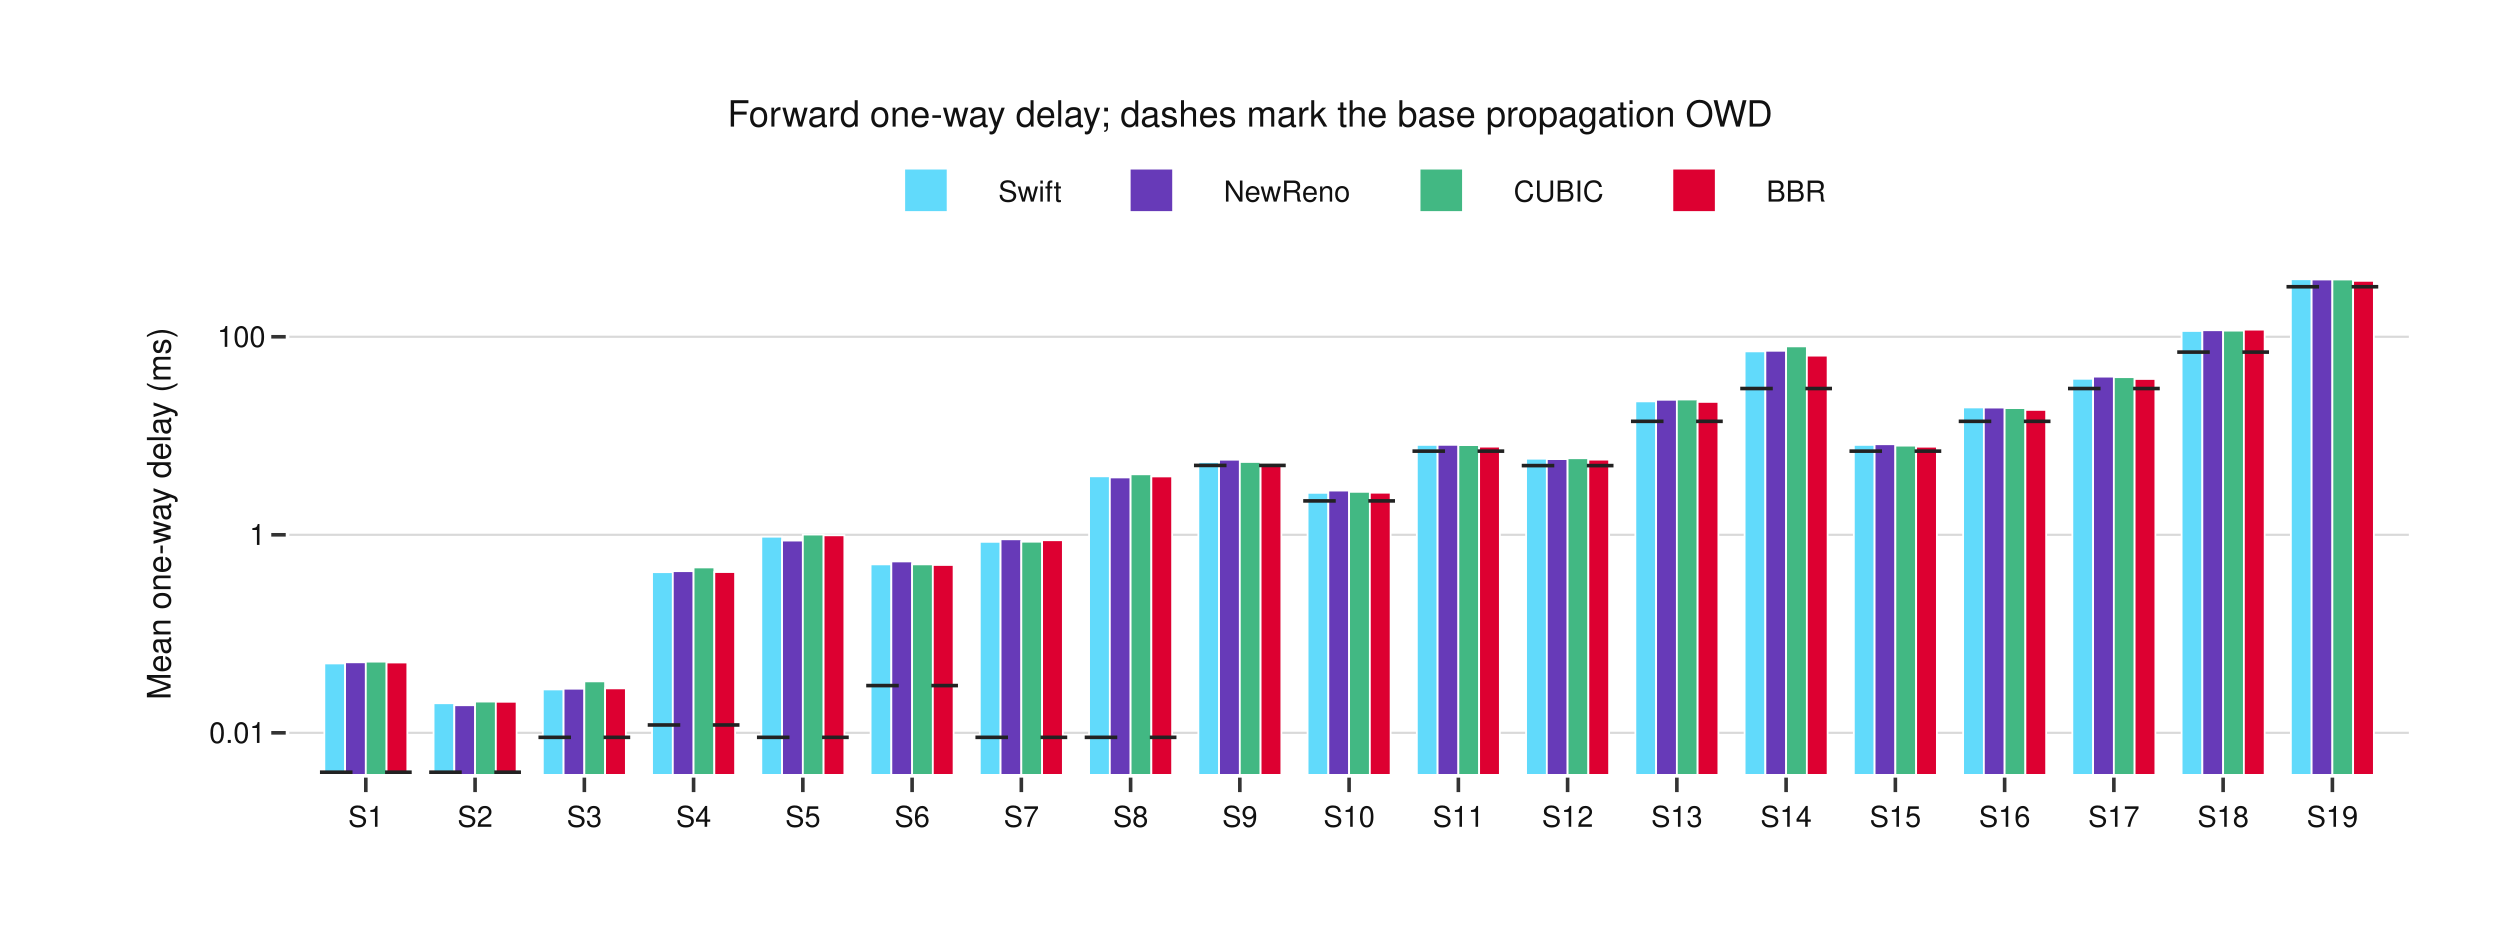
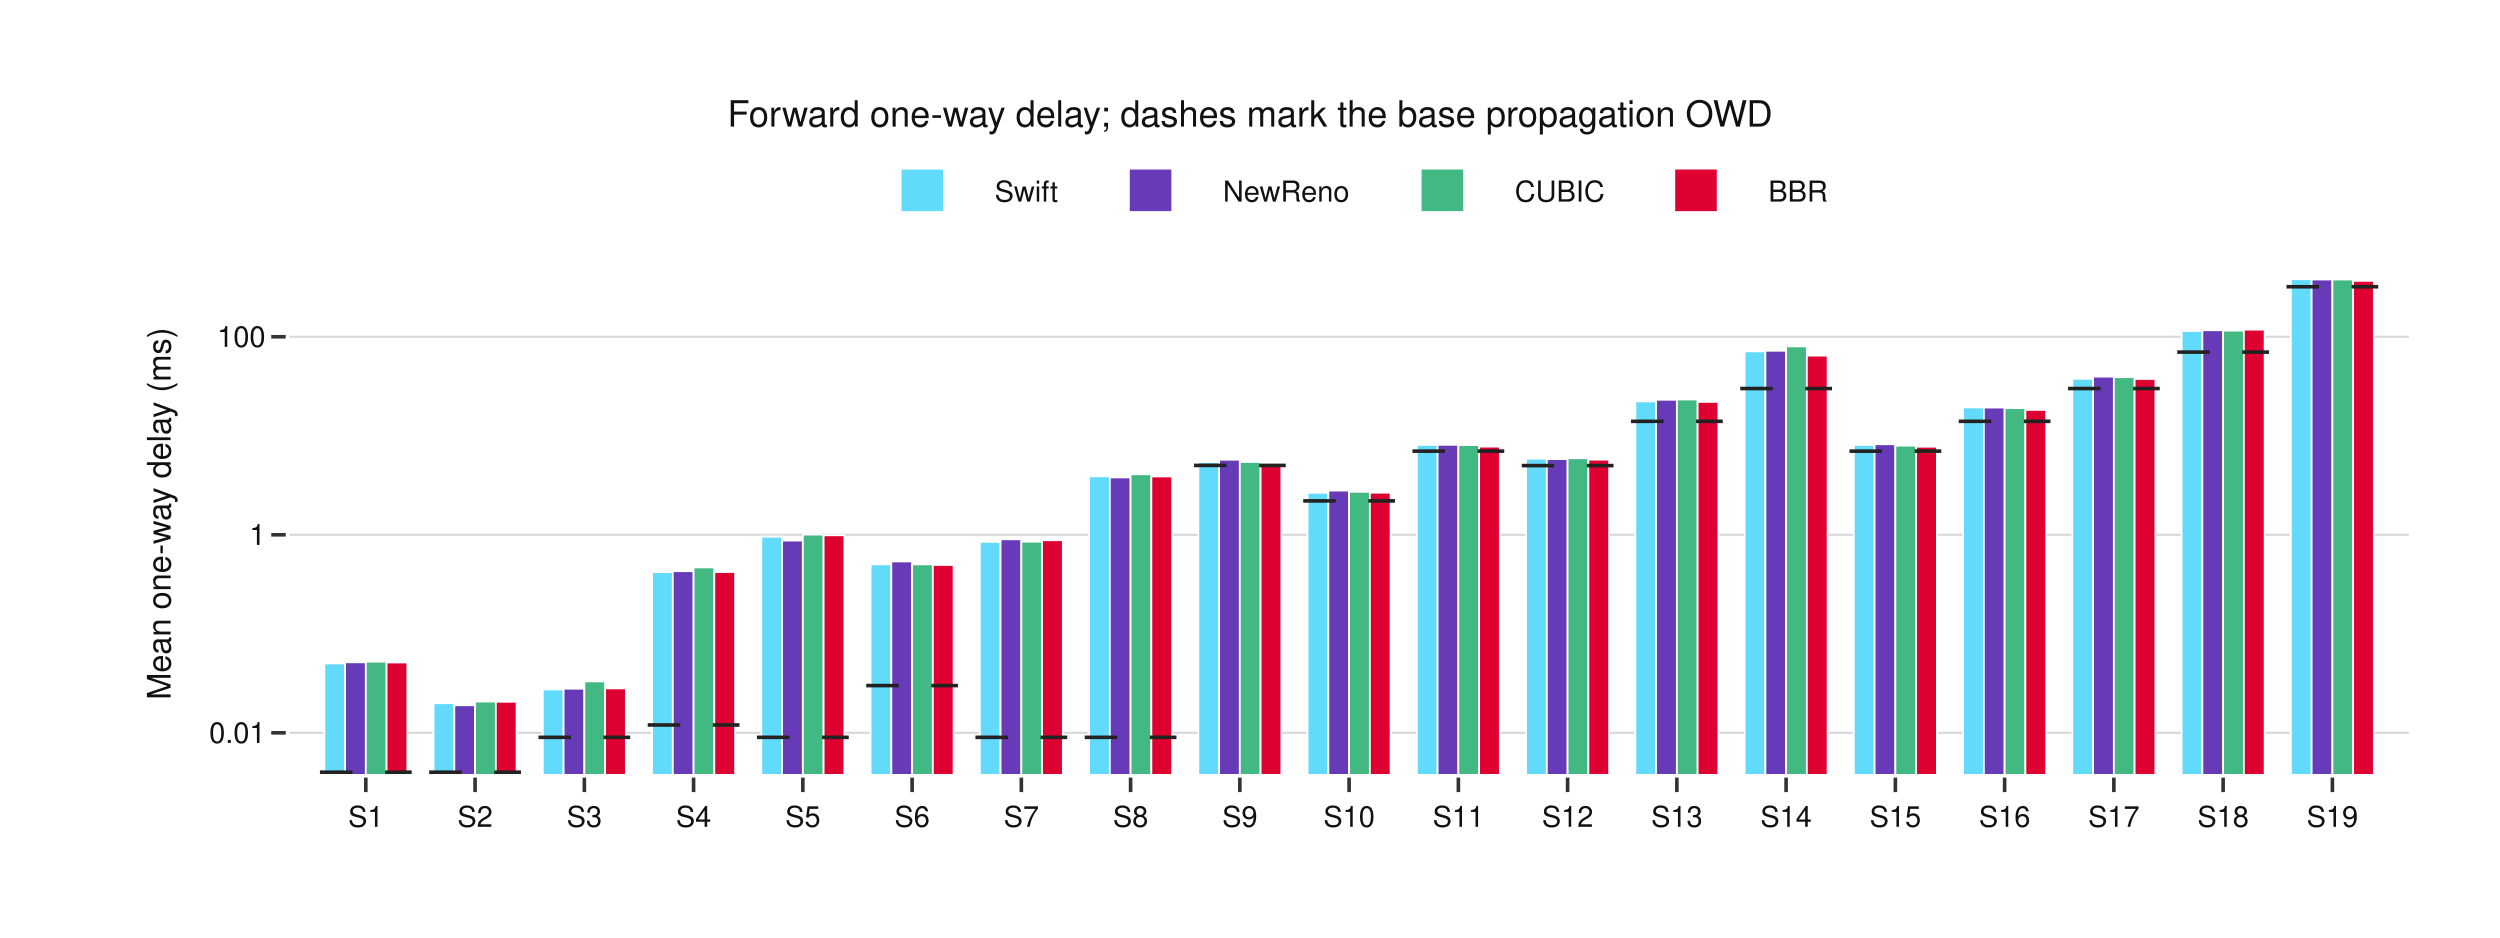
<svg xmlns="http://www.w3.org/2000/svg" class="main-svg" width="691.2pt" height="259.2pt" style="" viewBox="0 0 691.2 259.2">
  <rect x="0" y="0" width="691.2" height="259.2" style="fill: rgb(255, 255, 255); fill-opacity: 1;" />
-   <defs id="defs-c4c893">
+   <defs id="defs-f59a0c">
    <g class="clips">
-       <clipPath id="clipc4c893xyplot" class="plotclip">
+       <clipPath id="clipf59a0cxyplot" class="plotclip">
        <rect width="586" height="144" />
      </clipPath>
-       <clipPath class="axesclip" id="clipc4c893x">
+       <clipPath class="axesclip" id="clipf59a0cx">
        <rect x="80" y="0" width="586" height="259.2" />
      </clipPath>
-       <clipPath class="axesclip" id="clipc4c893y">
+       <clipPath class="axesclip" id="clipf59a0cy">
        <rect x="0" y="70" width="691.2" height="144" />
      </clipPath>
-       <clipPath class="axesclip" id="clipc4c893xy">
+       <clipPath class="axesclip" id="clipf59a0cxy">
        <rect x="80" y="70" width="586" height="144" />
      </clipPath>
    </g>
    <g class="gradients" />
    <g class="patterns" />
  </defs>
  <g class="bglayer" />
  <g class="layer-below">
    <g class="imagelayer" />
    <g class="shapelayer" />
  </g>
  <g class="cartesianlayer">
    <g class="subplot xy">
      <g class="layer-subplot">
        <g class="shapelayer" />
        <g class="imagelayer" />
      </g>
      <g class="minor-gridlayer">
        <g class="x" />
        <g class="y" />
      </g>
      <g class="gridlayer">
        <g class="x" />
        <g class="y">
          <path class="ygrid crisp" transform="translate(0,202.61)" d="M80,0h586" style="stroke: rgb(217, 217, 217); stroke-opacity: 1; stroke-width: 0.6px;" />
          <path class="ygrid crisp" transform="translate(0,147.86)" d="M80,0h586" style="stroke: rgb(217, 217, 217); stroke-opacity: 1; stroke-width: 0.6px;" />
          <path class="ygrid crisp" transform="translate(0,93.11)" d="M80,0h586" style="stroke: rgb(217, 217, 217); stroke-opacity: 1; stroke-width: 0.6px;" />
        </g>
      </g>
      <g class="zerolinelayer" />
      <g class="layer-between">
        <g class="shapelayer" />
        <g class="imagelayer" />
      </g>
      <path class="xlines-below" />
      <path class="ylines-below" />
      <g class="overlines-below" />
      <g class="xaxislayer-below" />
      <g class="yaxislayer-below" />
      <g class="overaxes-below" />
      <g class="overplot">
-         <g class="xy" transform="translate(80,70)" clip-path="url(#clipc4c893xyplot)">
+         <g class="xy" transform="translate(80,70)" clip-path="url(#clipf59a0cxyplot)">
          <g class="barlayer mlayer">
            <g class="trace bars" style="opacity: 1;">
              <g class="points">
                <g class="point">
                  <path d="M9.67,1512V113.43H15.41V1512Z" style="vector-effect: none; opacity: 1; stroke-width: 0.5px; fill: rgb(97, 218, 251); fill-opacity: 1; stroke: rgb(255, 255, 255); stroke-opacity: 1;" />
                </g>
                <g class="point">
                  <path d="M39.87,1512V124.43H45.61V1512Z" style="vector-effect: none; opacity: 1; stroke-width: 0.5px; fill: rgb(97, 218, 251); fill-opacity: 1; stroke: rgb(255, 255, 255); stroke-opacity: 1;" />
                </g>
                <g class="point">
                  <path d="M70.08,1512V120.62H75.82V1512Z" style="vector-effect: none; opacity: 1; stroke-width: 0.5px; fill: rgb(97, 218, 251); fill-opacity: 1; stroke: rgb(255, 255, 255); stroke-opacity: 1;" />
                </g>
                <g class="point">
                  <path d="M100.28,1512V88.19H106.02V1512Z" style="vector-effect: none; opacity: 1; stroke-width: 0.5px; fill: rgb(97, 218, 251); fill-opacity: 1; stroke: rgb(255, 255, 255); stroke-opacity: 1;" />
                </g>
                <g class="point">
                  <path d="M130.49,1512V78.39H136.23V1512Z" style="vector-effect: none; opacity: 1; stroke-width: 0.5px; fill: rgb(97, 218, 251); fill-opacity: 1; stroke: rgb(255, 255, 255); stroke-opacity: 1;" />
                </g>
                <g class="point">
                  <path d="M160.7,1512V86.03H166.44V1512Z" style="vector-effect: none; opacity: 1; stroke-width: 0.5px; fill: rgb(97, 218, 251); fill-opacity: 1; stroke: rgb(255, 255, 255); stroke-opacity: 1;" />
                </g>
                <g class="point">
                  <path d="M190.9,1512V79.81H196.64V1512Z" style="vector-effect: none; opacity: 1; stroke-width: 0.5px; fill: rgb(97, 218, 251); fill-opacity: 1; stroke: rgb(255, 255, 255); stroke-opacity: 1;" />
                </g>
                <g class="point">
                  <path d="M221.11,1512V61.68H226.85V1512Z" style="vector-effect: none; opacity: 1; stroke-width: 0.5px; fill: rgb(97, 218, 251); fill-opacity: 1; stroke: rgb(255, 255, 255); stroke-opacity: 1;" />
                </g>
                <g class="point">
                  <path d="M251.32,1512V57.74H257.05V1512Z" style="vector-effect: none; opacity: 1; stroke-width: 0.5px; fill: rgb(97, 218, 251); fill-opacity: 1; stroke: rgb(255, 255, 255); stroke-opacity: 1;" />
                </g>
                <g class="point">
                  <path d="M281.52,1512V66.25H287.26V1512Z" style="vector-effect: none; opacity: 1; stroke-width: 0.5px; fill: rgb(97, 218, 251); fill-opacity: 1; stroke: rgb(255, 255, 255); stroke-opacity: 1;" />
                </g>
                <g class="point">
                  <path d="M311.73,1512V53H317.47V1512Z" style="vector-effect: none; opacity: 1; stroke-width: 0.5px; fill: rgb(97, 218, 251); fill-opacity: 1; stroke: rgb(255, 255, 255); stroke-opacity: 1;" />
                </g>
                <g class="point">
                  <path d="M341.93,1512V56.82H347.67V1512Z" style="vector-effect: none; opacity: 1; stroke-width: 0.5px; fill: rgb(97, 218, 251); fill-opacity: 1; stroke: rgb(255, 255, 255); stroke-opacity: 1;" />
                </g>
                <g class="point">
                  <path d="M372.14,1512V40.97H377.88V1512Z" style="vector-effect: none; opacity: 1; stroke-width: 0.5px; fill: rgb(97, 218, 251); fill-opacity: 1; stroke: rgb(255, 255, 255); stroke-opacity: 1;" />
                </g>
                <g class="point">
                  <path d="M402.35,1512V27.15H408.09V1512Z" style="vector-effect: none; opacity: 1; stroke-width: 0.5px; fill: rgb(97, 218, 251); fill-opacity: 1; stroke: rgb(255, 255, 255); stroke-opacity: 1;" />
                </g>
                <g class="point">
                  <path d="M432.55,1512V53H438.29V1512Z" style="vector-effect: none; opacity: 1; stroke-width: 0.5px; fill: rgb(97, 218, 251); fill-opacity: 1; stroke: rgb(255, 255, 255); stroke-opacity: 1;" />
                </g>
                <g class="point">
                  <path d="M462.76,1512V42.64H468.5V1512Z" style="vector-effect: none; opacity: 1; stroke-width: 0.5px; fill: rgb(97, 218, 251); fill-opacity: 1; stroke: rgb(255, 255, 255); stroke-opacity: 1;" />
                </g>
                <g class="point">
                  <path d="M492.96,1512V34.73H498.7V1512Z" style="vector-effect: none; opacity: 1; stroke-width: 0.5px; fill: rgb(97, 218, 251); fill-opacity: 1; stroke: rgb(255, 255, 255); stroke-opacity: 1;" />
                </g>
                <g class="point">
                  <path d="M523.17,1512V21.5H528.91V1512Z" style="vector-effect: none; opacity: 1; stroke-width: 0.5px; fill: rgb(97, 218, 251); fill-opacity: 1; stroke: rgb(255, 255, 255); stroke-opacity: 1;" />
                </g>
                <g class="point">
                  <path d="M553.38,1512V7.2H559.12V1512Z" style="vector-effect: none; opacity: 1; stroke-width: 0.5px; fill: rgb(97, 218, 251); fill-opacity: 1; stroke: rgb(255, 255, 255); stroke-opacity: 1;" />
                </g>
              </g>
            </g>
            <g class="trace bars" style="opacity: 1;">
              <g class="points">
                <g class="point">
                  <path d="M15.41,1512V113.12H21.14V1512Z" style="vector-effect: none; opacity: 1; stroke-width: 0.5px; fill: rgb(103, 58, 184); fill-opacity: 1; stroke: rgb(255, 255, 255); stroke-opacity: 1;" />
                </g>
                <g class="point">
                  <path d="M45.61,1512V124.98H51.35V1512Z" style="vector-effect: none; opacity: 1; stroke-width: 0.5px; fill: rgb(103, 58, 184); fill-opacity: 1; stroke: rgb(255, 255, 255); stroke-opacity: 1;" />
                </g>
                <g class="point">
                  <path d="M75.82,1512V120.41H81.56V1512Z" style="vector-effect: none; opacity: 1; stroke-width: 0.5px; fill: rgb(103, 58, 184); fill-opacity: 1; stroke: rgb(255, 255, 255); stroke-opacity: 1;" />
                </g>
                <g class="point">
                  <path d="M106.02,1512V87.91H111.76V1512Z" style="vector-effect: none; opacity: 1; stroke-width: 0.5px; fill: rgb(103, 58, 184); fill-opacity: 1; stroke: rgb(255, 255, 255); stroke-opacity: 1;" />
                </g>
                <g class="point">
                  <path d="M136.23,1512V79.46H141.97V1512Z" style="vector-effect: none; opacity: 1; stroke-width: 0.5px; fill: rgb(103, 58, 184); fill-opacity: 1; stroke: rgb(255, 255, 255); stroke-opacity: 1;" />
                </g>
                <g class="point">
                  <path d="M166.44,1512V85.22H172.18V1512Z" style="vector-effect: none; opacity: 1; stroke-width: 0.5px; fill: rgb(103, 58, 184); fill-opacity: 1; stroke: rgb(255, 255, 255); stroke-opacity: 1;" />
                </g>
                <g class="point">
                  <path d="M196.64,1512V79.11H202.38V1512Z" style="vector-effect: none; opacity: 1; stroke-width: 0.5px; fill: rgb(103, 58, 184); fill-opacity: 1; stroke: rgb(255, 255, 255); stroke-opacity: 1;" />
                </g>
                <g class="point">
                  <path d="M226.85,1512V62H232.59V1512Z" style="vector-effect: none; opacity: 1; stroke-width: 0.5px; fill: rgb(103, 58, 184); fill-opacity: 1; stroke: rgb(255, 255, 255); stroke-opacity: 1;" />
                </g>
                <g class="point">
                  <path d="M257.05,1512V57.09H262.79V1512Z" style="vector-effect: none; opacity: 1; stroke-width: 0.5px; fill: rgb(103, 58, 184); fill-opacity: 1; stroke: rgb(255, 255, 255); stroke-opacity: 1;" />
                </g>
                <g class="point">
                  <path d="M287.26,1512V65.63H293V1512Z" style="vector-effect: none; opacity: 1; stroke-width: 0.5px; fill: rgb(103, 58, 184); fill-opacity: 1; stroke: rgb(255, 255, 255); stroke-opacity: 1;" />
                </g>
                <g class="point">
                  <path d="M317.47,1512V52.98H323.21V1512Z" style="vector-effect: none; opacity: 1; stroke-width: 0.5px; fill: rgb(103, 58, 184); fill-opacity: 1; stroke: rgb(255, 255, 255); stroke-opacity: 1;" />
                </g>
                <g class="point">
                  <path d="M347.67,1512V56.94H353.41V1512Z" style="vector-effect: none; opacity: 1; stroke-width: 0.5px; fill: rgb(103, 58, 184); fill-opacity: 1; stroke: rgb(255, 255, 255); stroke-opacity: 1;" />
                </g>
                <g class="point">
                  <path d="M377.88,1512V40.53H383.62V1512Z" style="vector-effect: none; opacity: 1; stroke-width: 0.5px; fill: rgb(103, 58, 184); fill-opacity: 1; stroke: rgb(255, 255, 255); stroke-opacity: 1;" />
                </g>
                <g class="point">
                  <path d="M408.09,1512V26.98H413.82V1512Z" style="vector-effect: none; opacity: 1; stroke-width: 0.5px; fill: rgb(103, 58, 184); fill-opacity: 1; stroke: rgb(255, 255, 255); stroke-opacity: 1;" />
                </g>
                <g class="point">
                  <path d="M438.29,1512V52.83H444.03V1512Z" style="vector-effect: none; opacity: 1; stroke-width: 0.5px; fill: rgb(103, 58, 184); fill-opacity: 1; stroke: rgb(255, 255, 255); stroke-opacity: 1;" />
                </g>
                <g class="point">
                  <path d="M468.5,1512V42.68H474.24V1512Z" style="vector-effect: none; opacity: 1; stroke-width: 0.5px; fill: rgb(103, 58, 184); fill-opacity: 1; stroke: rgb(255, 255, 255); stroke-opacity: 1;" />
                </g>
                <g class="point">
                  <path d="M498.7,1512V34.14H504.44V1512Z" style="vector-effect: none; opacity: 1; stroke-width: 0.5px; fill: rgb(103, 58, 184); fill-opacity: 1; stroke: rgb(255, 255, 255); stroke-opacity: 1;" />
                </g>
                <g class="point">
                  <path d="M528.91,1512V21.3H534.65V1512Z" style="vector-effect: none; opacity: 1; stroke-width: 0.5px; fill: rgb(103, 58, 184); fill-opacity: 1; stroke: rgb(255, 255, 255); stroke-opacity: 1;" />
                </g>
                <g class="point">
                  <path d="M559.12,1512V7.28H564.86V1512Z" style="vector-effect: none; opacity: 1; stroke-width: 0.5px; fill: rgb(103, 58, 184); fill-opacity: 1; stroke: rgb(255, 255, 255); stroke-opacity: 1;" />
                </g>
              </g>
            </g>
            <g class="trace bars" style="opacity: 1;">
              <g class="points">
                <g class="point">
                  <path d="M21.14,1512V112.92H26.88V1512Z" style="vector-effect: none; opacity: 1; stroke-width: 0.5px; fill: rgb(66, 184, 131); fill-opacity: 1; stroke: rgb(255, 255, 255); stroke-opacity: 1;" />
                </g>
                <g class="point">
                  <path d="M51.35,1512V123.96H57.09V1512Z" style="vector-effect: none; opacity: 1; stroke-width: 0.5px; fill: rgb(66, 184, 131); fill-opacity: 1; stroke: rgb(255, 255, 255); stroke-opacity: 1;" />
                </g>
                <g class="point">
                  <path d="M81.56,1512V118.38H87.3V1512Z" style="vector-effect: none; opacity: 1; stroke-width: 0.5px; fill: rgb(66, 184, 131); fill-opacity: 1; stroke: rgb(255, 255, 255); stroke-opacity: 1;" />
                </g>
                <g class="point">
                  <path d="M111.76,1512V86.88H117.5V1512Z" style="vector-effect: none; opacity: 1; stroke-width: 0.5px; fill: rgb(66, 184, 131); fill-opacity: 1; stroke: rgb(255, 255, 255); stroke-opacity: 1;" />
                </g>
                <g class="point">
                  <path d="M141.97,1512V77.79H147.71V1512Z" style="vector-effect: none; opacity: 1; stroke-width: 0.5px; fill: rgb(66, 184, 131); fill-opacity: 1; stroke: rgb(255, 255, 255); stroke-opacity: 1;" />
                </g>
                <g class="point">
                  <path d="M172.18,1512V86.03H177.91V1512Z" style="vector-effect: none; opacity: 1; stroke-width: 0.5px; fill: rgb(66, 184, 131); fill-opacity: 1; stroke: rgb(255, 255, 255); stroke-opacity: 1;" />
                </g>
                <g class="point">
                  <path d="M202.38,1512V79.77H208.12V1512Z" style="vector-effect: none; opacity: 1; stroke-width: 0.5px; fill: rgb(66, 184, 131); fill-opacity: 1; stroke: rgb(255, 255, 255); stroke-opacity: 1;" />
                </g>
                <g class="point">
                  <path d="M232.59,1512V61.13H238.33V1512Z" style="vector-effect: none; opacity: 1; stroke-width: 0.5px; fill: rgb(66, 184, 131); fill-opacity: 1; stroke: rgb(255, 255, 255); stroke-opacity: 1;" />
                </g>
                <g class="point">
                  <path d="M262.79,1512V57.73H268.53V1512Z" style="vector-effect: none; opacity: 1; stroke-width: 0.5px; fill: rgb(66, 184, 131); fill-opacity: 1; stroke: rgb(255, 255, 255); stroke-opacity: 1;" />
                </g>
                <g class="point">
                  <path d="M293,1512V65.98H298.74V1512Z" style="vector-effect: none; opacity: 1; stroke-width: 0.5px; fill: rgb(66, 184, 131); fill-opacity: 1; stroke: rgb(255, 255, 255); stroke-opacity: 1;" />
                </g>
                <g class="point">
                  <path d="M323.21,1512V53.06H328.95V1512Z" style="vector-effect: none; opacity: 1; stroke-width: 0.5px; fill: rgb(66, 184, 131); fill-opacity: 1; stroke: rgb(255, 255, 255); stroke-opacity: 1;" />
                </g>
                <g class="point">
                  <path d="M353.41,1512V56.69H359.15V1512Z" style="vector-effect: none; opacity: 1; stroke-width: 0.5px; fill: rgb(66, 184, 131); fill-opacity: 1; stroke: rgb(255, 255, 255); stroke-opacity: 1;" />
                </g>
                <g class="point">
                  <path d="M383.62,1512V40.45H389.36V1512Z" style="vector-effect: none; opacity: 1; stroke-width: 0.5px; fill: rgb(66, 184, 131); fill-opacity: 1; stroke: rgb(255, 255, 255); stroke-opacity: 1;" />
                </g>
                <g class="point">
                  <path d="M413.82,1512V25.77H419.56V1512Z" style="vector-effect: none; opacity: 1; stroke-width: 0.5px; fill: rgb(66, 184, 131); fill-opacity: 1; stroke: rgb(255, 255, 255); stroke-opacity: 1;" />
                </g>
                <g class="point">
                  <path d="M444.03,1512V53.21H449.77V1512Z" style="vector-effect: none; opacity: 1; stroke-width: 0.5px; fill: rgb(66, 184, 131); fill-opacity: 1; stroke: rgb(255, 255, 255); stroke-opacity: 1;" />
                </g>
                <g class="point">
                  <path d="M474.24,1512V42.84H479.98V1512Z" style="vector-effect: none; opacity: 1; stroke-width: 0.5px; fill: rgb(66, 184, 131); fill-opacity: 1; stroke: rgb(255, 255, 255); stroke-opacity: 1;" />
                </g>
                <g class="point">
                  <path d="M504.44,1512V34.27H510.18V1512Z" style="vector-effect: none; opacity: 1; stroke-width: 0.5px; fill: rgb(66, 184, 131); fill-opacity: 1; stroke: rgb(255, 255, 255); stroke-opacity: 1;" />
                </g>
                <g class="point">
                  <path d="M534.65,1512V21.41H540.39V1512Z" style="vector-effect: none; opacity: 1; stroke-width: 0.5px; fill: rgb(66, 184, 131); fill-opacity: 1; stroke: rgb(255, 255, 255); stroke-opacity: 1;" />
                </g>
                <g class="point">
                  <path d="M564.86,1512V7.27H570.59V1512Z" style="vector-effect: none; opacity: 1; stroke-width: 0.5px; fill: rgb(66, 184, 131); fill-opacity: 1; stroke: rgb(255, 255, 255); stroke-opacity: 1;" />
                </g>
              </g>
            </g>
            <g class="trace bars" style="opacity: 1;">
              <g class="points">
                <g class="point">
                  <path d="M26.88,1512V113.17H32.62V1512Z" style="vector-effect: none; opacity: 1; stroke-width: 0.5px; fill: rgb(221, 0, 49); fill-opacity: 1; stroke: rgb(255, 255, 255); stroke-opacity: 1;" />
                </g>
                <g class="point">
                  <path d="M57.09,1512V124.02H62.83V1512Z" style="vector-effect: none; opacity: 1; stroke-width: 0.5px; fill: rgb(221, 0, 49); fill-opacity: 1; stroke: rgb(255, 255, 255); stroke-opacity: 1;" />
                </g>
                <g class="point">
                  <path d="M87.3,1512V120.32H93.04V1512Z" style="vector-effect: none; opacity: 1; stroke-width: 0.5px; fill: rgb(221, 0, 49); fill-opacity: 1; stroke: rgb(255, 255, 255); stroke-opacity: 1;" />
                </g>
                <g class="point">
                  <path d="M117.5,1512V88.16H123.24V1512Z" style="vector-effect: none; opacity: 1; stroke-width: 0.5px; fill: rgb(221, 0, 49); fill-opacity: 1; stroke: rgb(255, 255, 255); stroke-opacity: 1;" />
                </g>
                <g class="point">
                  <path d="M147.71,1512V77.99H153.45V1512Z" style="vector-effect: none; opacity: 1; stroke-width: 0.5px; fill: rgb(221, 0, 49); fill-opacity: 1; stroke: rgb(255, 255, 255); stroke-opacity: 1;" />
                </g>
                <g class="point">
                  <path d="M177.91,1512V86.2H183.65V1512Z" style="vector-effect: none; opacity: 1; stroke-width: 0.5px; fill: rgb(221, 0, 49); fill-opacity: 1; stroke: rgb(255, 255, 255); stroke-opacity: 1;" />
                </g>
                <g class="point">
                  <path d="M208.12,1512V79.36H213.86V1512Z" style="vector-effect: none; opacity: 1; stroke-width: 0.5px; fill: rgb(221, 0, 49); fill-opacity: 1; stroke: rgb(255, 255, 255); stroke-opacity: 1;" />
                </g>
                <g class="point">
                  <path d="M238.33,1512V61.73H244.07V1512Z" style="vector-effect: none; opacity: 1; stroke-width: 0.5px; fill: rgb(221, 0, 49); fill-opacity: 1; stroke: rgb(255, 255, 255); stroke-opacity: 1;" />
                </g>
                <g class="point">
                  <path d="M268.53,1512V58.07H274.27V1512Z" style="vector-effect: none; opacity: 1; stroke-width: 0.5px; fill: rgb(221, 0, 49); fill-opacity: 1; stroke: rgb(255, 255, 255); stroke-opacity: 1;" />
                </g>
                <g class="point">
                  <path d="M298.74,1512V66.23H304.48V1512Z" style="vector-effect: none; opacity: 1; stroke-width: 0.5px; fill: rgb(221, 0, 49); fill-opacity: 1; stroke: rgb(255, 255, 255); stroke-opacity: 1;" />
                </g>
                <g class="point">
                  <path d="M328.95,1512V53.49H334.68V1512Z" style="vector-effect: none; opacity: 1; stroke-width: 0.5px; fill: rgb(221, 0, 49); fill-opacity: 1; stroke: rgb(255, 255, 255); stroke-opacity: 1;" />
                </g>
                <g class="point">
                  <path d="M359.15,1512V57.08H364.89V1512Z" style="vector-effect: none; opacity: 1; stroke-width: 0.5px; fill: rgb(221, 0, 49); fill-opacity: 1; stroke: rgb(255, 255, 255); stroke-opacity: 1;" />
                </g>
                <g class="point">
                  <path d="M389.36,1512V41.12H395.1V1512Z" style="vector-effect: none; opacity: 1; stroke-width: 0.5px; fill: rgb(221, 0, 49); fill-opacity: 1; stroke: rgb(255, 255, 255); stroke-opacity: 1;" />
                </g>
                <g class="point">
                  <path d="M419.56,1512V28.32H425.3V1512Z" style="vector-effect: none; opacity: 1; stroke-width: 0.5px; fill: rgb(221, 0, 49); fill-opacity: 1; stroke: rgb(255, 255, 255); stroke-opacity: 1;" />
                </g>
                <g class="point">
                  <path d="M449.77,1512V53.51H455.51V1512Z" style="vector-effect: none; opacity: 1; stroke-width: 0.5px; fill: rgb(221, 0, 49); fill-opacity: 1; stroke: rgb(255, 255, 255); stroke-opacity: 1;" />
                </g>
                <g class="point">
                  <path d="M479.98,1512V43.33H485.72V1512Z" style="vector-effect: none; opacity: 1; stroke-width: 0.5px; fill: rgb(221, 0, 49); fill-opacity: 1; stroke: rgb(255, 255, 255); stroke-opacity: 1;" />
                </g>
                <g class="point">
                  <path d="M510.18,1512V34.78H515.92V1512Z" style="vector-effect: none; opacity: 1; stroke-width: 0.5px; fill: rgb(221, 0, 49); fill-opacity: 1; stroke: rgb(255, 255, 255); stroke-opacity: 1;" />
                </g>
                <g class="point">
                  <path d="M540.39,1512V21.13H546.13V1512Z" style="vector-effect: none; opacity: 1; stroke-width: 0.5px; fill: rgb(221, 0, 49); fill-opacity: 1; stroke: rgb(255, 255, 255); stroke-opacity: 1;" />
                </g>
                <g class="point">
                  <path d="M570.59,1512V7.65H576.33V1512Z" style="vector-effect: none; opacity: 1; stroke-width: 0.5px; fill: rgb(221, 0, 49); fill-opacity: 1; stroke: rgb(255, 255, 255); stroke-opacity: 1;" />
                </g>
              </g>
            </g>
          </g>
        </g>
      </g>
      <g class="zerolinelayer-above" />
      <path class="xlines-above crisp" d="" style="fill: none; stroke-width: 1px; stroke: rgb(0, 0, 0); stroke-opacity: 0;" />
      <path class="ylines-above crisp" d="" style="fill: none; stroke-width: 1px; stroke: rgb(0, 0, 0); stroke-opacity: 0;" />
      <g class="overlines-above" />
      <g class="xaxislayer-above">
        <path class="xtick ticks crisp" d="M0,215v4" transform="translate(101.14,0)" style="stroke: rgb(51, 51, 51); stroke-opacity: 1; stroke-width: 1px;" />
        <path class="xtick ticks crisp" d="M0,215v4" transform="translate(131.35,0)" style="stroke: rgb(51, 51, 51); stroke-opacity: 1; stroke-width: 1px;" />
        <path class="xtick ticks crisp" d="M0,215v4" transform="translate(161.56,0)" style="stroke: rgb(51, 51, 51); stroke-opacity: 1; stroke-width: 1px;" />
        <path class="xtick ticks crisp" d="M0,215v4" transform="translate(191.76,0)" style="stroke: rgb(51, 51, 51); stroke-opacity: 1; stroke-width: 1px;" />
        <path class="xtick ticks crisp" d="M0,215v4" transform="translate(221.97,0)" style="stroke: rgb(51, 51, 51); stroke-opacity: 1; stroke-width: 1px;" />
        <path class="xtick ticks crisp" d="M0,215v4" transform="translate(252.18,0)" style="stroke: rgb(51, 51, 51); stroke-opacity: 1; stroke-width: 1px;" />
        <path class="xtick ticks crisp" d="M0,215v4" transform="translate(282.38,0)" style="stroke: rgb(51, 51, 51); stroke-opacity: 1; stroke-width: 1px;" />
        <path class="xtick ticks crisp" d="M0,215v4" transform="translate(312.59,0)" style="stroke: rgb(51, 51, 51); stroke-opacity: 1; stroke-width: 1px;" />
        <path class="xtick ticks crisp" d="M0,215v4" transform="translate(342.79,0)" style="stroke: rgb(51, 51, 51); stroke-opacity: 1; stroke-width: 1px;" />
        <path class="xtick ticks crisp" d="M0,215v4" transform="translate(373,0)" style="stroke: rgb(51, 51, 51); stroke-opacity: 1; stroke-width: 1px;" />
        <path class="xtick ticks crisp" d="M0,215v4" transform="translate(403.21,0)" style="stroke: rgb(51, 51, 51); stroke-opacity: 1; stroke-width: 1px;" />
        <path class="xtick ticks crisp" d="M0,215v4" transform="translate(433.41,0)" style="stroke: rgb(51, 51, 51); stroke-opacity: 1; stroke-width: 1px;" />
        <path class="xtick ticks crisp" d="M0,215v4" transform="translate(463.62,0)" style="stroke: rgb(51, 51, 51); stroke-opacity: 1; stroke-width: 1px;" />
        <path class="xtick ticks crisp" d="M0,215v4" transform="translate(493.82,0)" style="stroke: rgb(51, 51, 51); stroke-opacity: 1; stroke-width: 1px;" />
        <path class="xtick ticks crisp" d="M0,215v4" transform="translate(524.03,0)" style="stroke: rgb(51, 51, 51); stroke-opacity: 1; stroke-width: 1px;" />
        <path class="xtick ticks crisp" d="M0,215v4" transform="translate(554.24,0)" style="stroke: rgb(51, 51, 51); stroke-opacity: 1; stroke-width: 1px;" />
        <path class="xtick ticks crisp" d="M0,215v4" transform="translate(584.44,0)" style="stroke: rgb(51, 51, 51); stroke-opacity: 1; stroke-width: 1px;" />
        <path class="xtick ticks crisp" d="M0,215v4" transform="translate(614.65,0)" style="stroke: rgb(51, 51, 51); stroke-opacity: 1; stroke-width: 1px;" />
        <path class="xtick ticks crisp" d="M0,215v4" transform="translate(644.86,0)" style="stroke: rgb(51, 51, 51); stroke-opacity: 1; stroke-width: 1px;" />
        <g class="xtick">
          <text text-anchor="middle" x="0" y="228.6" transform="translate(101.14,0)" style="font-family: Helvetica, Arial, 'Helvetica Neue', 'DejaVu Sans', 'PingFang SC', 'Songti SC', 'Hiragino Sans GB', 'Microsoft YaHei', sans-serif; font-size: 8px; fill: rgb(17, 17, 17); fill-opacity: 1; white-space: pre;">S1</text>
        </g>
        <g class="xtick">
          <text text-anchor="middle" x="0" y="228.6" style="font-family: Helvetica, Arial, 'Helvetica Neue', 'DejaVu Sans', 'PingFang SC', 'Songti SC', 'Hiragino Sans GB', 'Microsoft YaHei', sans-serif; font-size: 8px; fill: rgb(17, 17, 17); fill-opacity: 1; white-space: pre;" transform="translate(131.35,0)">S2</text>
        </g>
        <g class="xtick">
          <text text-anchor="middle" x="0" y="228.6" style="font-family: Helvetica, Arial, 'Helvetica Neue', 'DejaVu Sans', 'PingFang SC', 'Songti SC', 'Hiragino Sans GB', 'Microsoft YaHei', sans-serif; font-size: 8px; fill: rgb(17, 17, 17); fill-opacity: 1; white-space: pre;" transform="translate(161.56,0)">S3</text>
        </g>
        <g class="xtick">
          <text text-anchor="middle" x="0" y="228.6" style="font-family: Helvetica, Arial, 'Helvetica Neue', 'DejaVu Sans', 'PingFang SC', 'Songti SC', 'Hiragino Sans GB', 'Microsoft YaHei', sans-serif; font-size: 8px; fill: rgb(17, 17, 17); fill-opacity: 1; white-space: pre;" transform="translate(191.76,0)">S4</text>
        </g>
        <g class="xtick">
          <text text-anchor="middle" x="0" y="228.6" style="font-family: Helvetica, Arial, 'Helvetica Neue', 'DejaVu Sans', 'PingFang SC', 'Songti SC', 'Hiragino Sans GB', 'Microsoft YaHei', sans-serif; font-size: 8px; fill: rgb(17, 17, 17); fill-opacity: 1; white-space: pre;" transform="translate(221.97,0)">S5</text>
        </g>
        <g class="xtick">
          <text text-anchor="middle" x="0" y="228.6" style="font-family: Helvetica, Arial, 'Helvetica Neue', 'DejaVu Sans', 'PingFang SC', 'Songti SC', 'Hiragino Sans GB', 'Microsoft YaHei', sans-serif; font-size: 8px; fill: rgb(17, 17, 17); fill-opacity: 1; white-space: pre;" transform="translate(252.18,0)">S6</text>
        </g>
        <g class="xtick">
          <text text-anchor="middle" x="0" y="228.6" style="font-family: Helvetica, Arial, 'Helvetica Neue', 'DejaVu Sans', 'PingFang SC', 'Songti SC', 'Hiragino Sans GB', 'Microsoft YaHei', sans-serif; font-size: 8px; fill: rgb(17, 17, 17); fill-opacity: 1; white-space: pre;" transform="translate(282.38,0)">S7</text>
        </g>
        <g class="xtick">
          <text text-anchor="middle" x="0" y="228.6" style="font-family: Helvetica, Arial, 'Helvetica Neue', 'DejaVu Sans', 'PingFang SC', 'Songti SC', 'Hiragino Sans GB', 'Microsoft YaHei', sans-serif; font-size: 8px; fill: rgb(17, 17, 17); fill-opacity: 1; white-space: pre;" transform="translate(312.59,0)">S8</text>
        </g>
        <g class="xtick">
          <text text-anchor="middle" x="0" y="228.6" style="font-family: Helvetica, Arial, 'Helvetica Neue', 'DejaVu Sans', 'PingFang SC', 'Songti SC', 'Hiragino Sans GB', 'Microsoft YaHei', sans-serif; font-size: 8px; fill: rgb(17, 17, 17); fill-opacity: 1; white-space: pre;" transform="translate(342.79,0)">S9</text>
        </g>
        <g class="xtick">
          <text text-anchor="middle" x="0" y="228.6" style="font-family: Helvetica, Arial, 'Helvetica Neue', 'DejaVu Sans', 'PingFang SC', 'Songti SC', 'Hiragino Sans GB', 'Microsoft YaHei', sans-serif; font-size: 8px; fill: rgb(17, 17, 17); fill-opacity: 1; white-space: pre;" transform="translate(373,0)">S10</text>
        </g>
        <g class="xtick">
          <text text-anchor="middle" x="0" y="228.6" style="font-family: Helvetica, Arial, 'Helvetica Neue', 'DejaVu Sans', 'PingFang SC', 'Songti SC', 'Hiragino Sans GB', 'Microsoft YaHei', sans-serif; font-size: 8px; fill: rgb(17, 17, 17); fill-opacity: 1; white-space: pre;" transform="translate(403.21,0)">S11</text>
        </g>
        <g class="xtick">
          <text text-anchor="middle" x="0" y="228.6" style="font-family: Helvetica, Arial, 'Helvetica Neue', 'DejaVu Sans', 'PingFang SC', 'Songti SC', 'Hiragino Sans GB', 'Microsoft YaHei', sans-serif; font-size: 8px; fill: rgb(17, 17, 17); fill-opacity: 1; white-space: pre;" transform="translate(433.41,0)">S12</text>
        </g>
        <g class="xtick">
          <text text-anchor="middle" x="0" y="228.6" style="font-family: Helvetica, Arial, 'Helvetica Neue', 'DejaVu Sans', 'PingFang SC', 'Songti SC', 'Hiragino Sans GB', 'Microsoft YaHei', sans-serif; font-size: 8px; fill: rgb(17, 17, 17); fill-opacity: 1; white-space: pre;" transform="translate(463.62,0)">S13</text>
        </g>
        <g class="xtick">
          <text text-anchor="middle" x="0" y="228.6" style="font-family: Helvetica, Arial, 'Helvetica Neue', 'DejaVu Sans', 'PingFang SC', 'Songti SC', 'Hiragino Sans GB', 'Microsoft YaHei', sans-serif; font-size: 8px; fill: rgb(17, 17, 17); fill-opacity: 1; white-space: pre;" transform="translate(493.82,0)">S14</text>
        </g>
        <g class="xtick">
          <text text-anchor="middle" x="0" y="228.6" style="font-family: Helvetica, Arial, 'Helvetica Neue', 'DejaVu Sans', 'PingFang SC', 'Songti SC', 'Hiragino Sans GB', 'Microsoft YaHei', sans-serif; font-size: 8px; fill: rgb(17, 17, 17); fill-opacity: 1; white-space: pre;" transform="translate(524.03,0)">S15</text>
        </g>
        <g class="xtick">
          <text text-anchor="middle" x="0" y="228.6" style="font-family: Helvetica, Arial, 'Helvetica Neue', 'DejaVu Sans', 'PingFang SC', 'Songti SC', 'Hiragino Sans GB', 'Microsoft YaHei', sans-serif; font-size: 8px; fill: rgb(17, 17, 17); fill-opacity: 1; white-space: pre;" transform="translate(554.24,0)">S16</text>
        </g>
        <g class="xtick">
          <text text-anchor="middle" x="0" y="228.6" style="font-family: Helvetica, Arial, 'Helvetica Neue', 'DejaVu Sans', 'PingFang SC', 'Songti SC', 'Hiragino Sans GB', 'Microsoft YaHei', sans-serif; font-size: 8px; fill: rgb(17, 17, 17); fill-opacity: 1; white-space: pre;" transform="translate(584.44,0)">S17</text>
        </g>
        <g class="xtick">
          <text text-anchor="middle" x="0" y="228.6" style="font-family: Helvetica, Arial, 'Helvetica Neue', 'DejaVu Sans', 'PingFang SC', 'Songti SC', 'Hiragino Sans GB', 'Microsoft YaHei', sans-serif; font-size: 8px; fill: rgb(17, 17, 17); fill-opacity: 1; white-space: pre;" transform="translate(614.65,0)">S18</text>
        </g>
        <g class="xtick">
          <text text-anchor="middle" x="0" y="228.6" style="font-family: Helvetica, Arial, 'Helvetica Neue', 'DejaVu Sans', 'PingFang SC', 'Songti SC', 'Hiragino Sans GB', 'Microsoft YaHei', sans-serif; font-size: 8px; fill: rgb(17, 17, 17); fill-opacity: 1; white-space: pre;" transform="translate(644.86,0)">S19</text>
        </g>
      </g>
      <g class="yaxislayer-above">
        <path class="ytick ticks crisp" d="M79,0h-4" transform="translate(0,202.61)" style="stroke: rgb(51, 51, 51); stroke-opacity: 1; stroke-width: 1px;" />
        <path class="ytick ticks crisp" d="M79,0h-4" transform="translate(0,147.86)" style="stroke: rgb(51, 51, 51); stroke-opacity: 1; stroke-width: 1px;" />
        <path class="ytick ticks crisp" d="M79,0h-4" transform="translate(0,93.11)" style="stroke: rgb(51, 51, 51); stroke-opacity: 1; stroke-width: 1px;" />
        <g class="ytick">
          <text text-anchor="end" x="73.4" y="2.8" transform="translate(0,202.61)" style="font-family: Helvetica, Arial, 'Helvetica Neue', 'DejaVu Sans', 'PingFang SC', 'Songti SC', 'Hiragino Sans GB', 'Microsoft YaHei', sans-serif; font-size: 8px; fill: rgb(17, 17, 17); fill-opacity: 1; white-space: pre;">0.01</text>
        </g>
        <g class="ytick">
          <text text-anchor="end" x="73.4" y="2.8" style="font-family: Helvetica, Arial, 'Helvetica Neue', 'DejaVu Sans', 'PingFang SC', 'Songti SC', 'Hiragino Sans GB', 'Microsoft YaHei', sans-serif; font-size: 8px; fill: rgb(17, 17, 17); fill-opacity: 1; white-space: pre;" transform="translate(0,147.86)">1</text>
        </g>
        <g class="ytick">
          <text text-anchor="end" x="73.4" y="2.8" style="font-family: Helvetica, Arial, 'Helvetica Neue', 'DejaVu Sans', 'PingFang SC', 'Songti SC', 'Hiragino Sans GB', 'Microsoft YaHei', sans-serif; font-size: 8px; fill: rgb(17, 17, 17); fill-opacity: 1; white-space: pre;" transform="translate(0,93.11)">100</text>
        </g>
      </g>
      <g class="overaxes-above" />
    </g>
  </g>
  <g class="polarlayer" />
  <g class="smithlayer" />
  <g class="ternarylayer" />
  <g class="geolayer" />
  <g class="funnelarealayer" />
  <g class="pielayer" />
  <g class="iciclelayer" />
  <g class="treemaplayer" />
  <g class="sunburstlayer" />
  <g class="glimages" />
-   <defs id="topdefs-c4c893">
+   <defs id="topdefs-f59a0c">
    <g class="clips" />
-     <clipPath id="legendc4c893">
-       <rect width="274" height="29" x="0" y="0" />
+     <clipPath id="legendf59a0c">
+       <rect width="276" height="29" x="0" y="0" />
    </clipPath>
  </defs>
  <g class="layer-above">
    <g class="imagelayer" />
    <g class="shapelayer">
-       <g class="shape-group" data-index="0" clip-path="url(#clipc4c893xy)">
+       <g class="shape-group" data-index="0" clip-path="url(#clipf59a0cxy)">
        <path data-index="0" fill-rule="evenodd" d="M88.46,213.5L113.83,213.5" style="opacity: 1; stroke: rgb(34, 34, 34); stroke-opacity: 1; fill: rgb(0, 0, 0); fill-opacity: 0; stroke-dasharray: 9px, 9px; stroke-width: 1px;" />
      </g>
-       <g class="shape-group" data-index="1" clip-path="url(#clipc4c893xy)">
+       <g class="shape-group" data-index="1" clip-path="url(#clipf59a0cxy)">
        <path data-index="1" fill-rule="evenodd" d="M118.66,213.5L144.04,213.5" style="opacity: 1; stroke: rgb(34, 34, 34); stroke-opacity: 1; fill: rgb(0, 0, 0); fill-opacity: 0; stroke-dasharray: 9px, 9px; stroke-width: 1px;" />
      </g>
-       <g class="shape-group" data-index="2" clip-path="url(#clipc4c893xy)">
+       <g class="shape-group" data-index="2" clip-path="url(#clipf59a0cxy)">
        <path data-index="2" fill-rule="evenodd" d="M148.87,203.86L174.24,203.86" style="opacity: 1; stroke: rgb(34, 34, 34); stroke-opacity: 1; fill: rgb(0, 0, 0); fill-opacity: 0; stroke-dasharray: 9px, 9px; stroke-width: 1px;" />
      </g>
-       <g class="shape-group" data-index="3" clip-path="url(#clipc4c893xy)">
+       <g class="shape-group" data-index="3" clip-path="url(#clipf59a0cxy)">
        <path data-index="3" fill-rule="evenodd" d="M179.08,200.44L204.45,200.44" style="opacity: 1; stroke: rgb(34, 34, 34); stroke-opacity: 1; fill: rgb(0, 0, 0); fill-opacity: 0; stroke-dasharray: 9px, 9px; stroke-width: 1px;" />
      </g>
-       <g class="shape-group" data-index="4" clip-path="url(#clipc4c893xy)">
+       <g class="shape-group" data-index="4" clip-path="url(#clipf59a0cxy)">
        <path data-index="4" fill-rule="evenodd" d="M209.28,203.86L234.66,203.86" style="opacity: 1; stroke: rgb(34, 34, 34); stroke-opacity: 1; fill: rgb(0, 0, 0); fill-opacity: 0; stroke-dasharray: 9px, 9px; stroke-width: 1px;" />
      </g>
-       <g class="shape-group" data-index="5" clip-path="url(#clipc4c893xy)">
+       <g class="shape-group" data-index="5" clip-path="url(#clipf59a0cxy)">
        <path data-index="5" fill-rule="evenodd" d="M239.49,189.55L264.86,189.55" style="opacity: 1; stroke: rgb(34, 34, 34); stroke-opacity: 1; fill: rgb(0, 0, 0); fill-opacity: 0; stroke-dasharray: 9px, 9px; stroke-width: 1px;" />
      </g>
-       <g class="shape-group" data-index="6" clip-path="url(#clipc4c893xy)">
+       <g class="shape-group" data-index="6" clip-path="url(#clipf59a0cxy)">
        <path data-index="6" fill-rule="evenodd" d="M269.69,203.86L295.07,203.86" style="opacity: 1; stroke: rgb(34, 34, 34); stroke-opacity: 1; fill: rgb(0, 0, 0); fill-opacity: 0; stroke-dasharray: 9px, 9px; stroke-width: 1px;" />
      </g>
-       <g class="shape-group" data-index="7" clip-path="url(#clipc4c893xy)">
+       <g class="shape-group" data-index="7" clip-path="url(#clipf59a0cxy)">
        <path data-index="7" fill-rule="evenodd" d="M299.9,203.86L325.27,203.86" style="opacity: 1; stroke: rgb(34, 34, 34); stroke-opacity: 1; fill: rgb(0, 0, 0); fill-opacity: 0; stroke-dasharray: 9px, 9px; stroke-width: 1px;" />
      </g>
-       <g class="shape-group" data-index="8" clip-path="url(#clipc4c893xy)">
+       <g class="shape-group" data-index="8" clip-path="url(#clipf59a0cxy)">
        <path data-index="8" fill-rule="evenodd" d="M330.11,128.68L355.48,128.68" style="opacity: 1; stroke: rgb(34, 34, 34); stroke-opacity: 1; fill: rgb(0, 0, 0); fill-opacity: 0; stroke-dasharray: 9px, 9px; stroke-width: 1px;" />
      </g>
-       <g class="shape-group" data-index="9" clip-path="url(#clipc4c893xy)">
+       <g class="shape-group" data-index="9" clip-path="url(#clipf59a0cxy)">
        <path data-index="9" fill-rule="evenodd" d="M360.31,138.49L385.69,138.49" style="opacity: 1; stroke: rgb(34, 34, 34); stroke-opacity: 1; fill: rgb(0, 0, 0); fill-opacity: 0; stroke-dasharray: 9px, 9px; stroke-width: 1px;" />
      </g>
-       <g class="shape-group" data-index="10" clip-path="url(#clipc4c893xy)">
+       <g class="shape-group" data-index="10" clip-path="url(#clipf59a0cxy)">
        <path data-index="10" fill-rule="evenodd" d="M390.52,124.73L415.89,124.73" style="opacity: 1; stroke: rgb(34, 34, 34); stroke-opacity: 1; fill: rgb(0, 0, 0); fill-opacity: 0; stroke-dasharray: 9px, 9px; stroke-width: 1px;" />
      </g>
-       <g class="shape-group" data-index="11" clip-path="url(#clipc4c893xy)">
+       <g class="shape-group" data-index="11" clip-path="url(#clipf59a0cxy)">
        <path data-index="11" fill-rule="evenodd" d="M420.73,128.73L446.1,128.73" style="opacity: 1; stroke: rgb(34, 34, 34); stroke-opacity: 1; fill: rgb(0, 0, 0); fill-opacity: 0; stroke-dasharray: 9px, 9px; stroke-width: 1px;" />
      </g>
-       <g class="shape-group" data-index="12" clip-path="url(#clipc4c893xy)">
+       <g class="shape-group" data-index="12" clip-path="url(#clipf59a0cxy)">
        <path data-index="12" fill-rule="evenodd" d="M450.93,116.49L476.31,116.49" style="opacity: 1; stroke: rgb(34, 34, 34); stroke-opacity: 1; fill: rgb(0, 0, 0); fill-opacity: 0; stroke-dasharray: 9px, 9px; stroke-width: 1px;" />
      </g>
-       <g class="shape-group" data-index="13" clip-path="url(#clipc4c893xy)">
+       <g class="shape-group" data-index="13" clip-path="url(#clipf59a0cxy)">
        <path data-index="13" fill-rule="evenodd" d="M481.14,107.42L506.51,107.42" style="opacity: 1; stroke: rgb(34, 34, 34); stroke-opacity: 1; fill: rgb(0, 0, 0); fill-opacity: 0; stroke-dasharray: 9px, 9px; stroke-width: 1px;" />
      </g>
-       <g class="shape-group" data-index="14" clip-path="url(#clipc4c893xy)">
+       <g class="shape-group" data-index="14" clip-path="url(#clipf59a0cxy)">
        <path data-index="14" fill-rule="evenodd" d="M511.34,124.73L536.72,124.73" style="opacity: 1; stroke: rgb(34, 34, 34); stroke-opacity: 1; fill: rgb(0, 0, 0); fill-opacity: 0; stroke-dasharray: 9px, 9px; stroke-width: 1px;" />
      </g>
-       <g class="shape-group" data-index="15" clip-path="url(#clipc4c893xy)">
+       <g class="shape-group" data-index="15" clip-path="url(#clipf59a0cxy)">
        <path data-index="15" fill-rule="evenodd" d="M541.55,116.49L566.92,116.49" style="opacity: 1; stroke: rgb(34, 34, 34); stroke-opacity: 1; fill: rgb(0, 0, 0); fill-opacity: 0; stroke-dasharray: 9px, 9px; stroke-width: 1px;" />
      </g>
-       <g class="shape-group" data-index="16" clip-path="url(#clipc4c893xy)">
+       <g class="shape-group" data-index="16" clip-path="url(#clipf59a0cxy)">
        <path data-index="16" fill-rule="evenodd" d="M571.76,107.42L597.13,107.42" style="opacity: 1; stroke: rgb(34, 34, 34); stroke-opacity: 1; fill: rgb(0, 0, 0); fill-opacity: 0; stroke-dasharray: 9px, 9px; stroke-width: 1px;" />
      </g>
-       <g class="shape-group" data-index="17" clip-path="url(#clipc4c893xy)">
+       <g class="shape-group" data-index="17" clip-path="url(#clipf59a0cxy)">
        <path data-index="17" fill-rule="evenodd" d="M601.96,97.35L627.34,97.35" style="opacity: 1; stroke: rgb(34, 34, 34); stroke-opacity: 1; fill: rgb(0, 0, 0); fill-opacity: 0; stroke-dasharray: 9px, 9px; stroke-width: 1px;" />
      </g>
-       <g class="shape-group" data-index="18" clip-path="url(#clipc4c893xy)">
+       <g class="shape-group" data-index="18" clip-path="url(#clipf59a0cxy)">
        <path data-index="18" fill-rule="evenodd" d="M632.17,79.28L657.54,79.28" style="opacity: 1; stroke: rgb(34, 34, 34); stroke-opacity: 1; fill: rgb(0, 0, 0); fill-opacity: 0; stroke-dasharray: 9px, 9px; stroke-width: 1px;" />
      </g>
    </g>
  </g>
  <g class="infolayer">
-     <g class="legend" pointer-events="all" transform="translate(236,38.12)">
-       <rect class="bg" shape-rendering="crispEdges" width="274" height="29" x="0" y="0" style="stroke: rgb(68, 68, 68); stroke-opacity: 1; fill: rgb(255, 255, 255); fill-opacity: 1; stroke-width: 0px;" />
-       <g class="scrollbox" transform="" clip-path="url(#legendc4c893)">
+     <g class="legend" pointer-events="all" transform="translate(235,38.12)">
+       <rect class="bg" shape-rendering="crispEdges" width="276" height="29" x="0" y="0" style="stroke: rgb(68, 68, 68); stroke-opacity: 1; fill: rgb(255, 255, 255); fill-opacity: 1; stroke-width: 0px;" />
+       <g class="scrollbox" transform="" clip-path="url(#legendf59a0c)">
        <g class="groups" transform="">
          <g class="traces" transform="translate(0,14.5)" style="opacity: 1;">
            <text class="legendtext" text-anchor="start" x="40" y="3.12" style="font-family: Helvetica, Arial, 'Helvetica Neue', 'DejaVu Sans', 'PingFang SC', 'Songti SC', 'Hiragino Sans GB', 'Microsoft YaHei', sans-serif; font-size: 8px; fill: rgb(17, 17, 17); fill-opacity: 1; white-space: pre;">Swift</text>
            <g class="layers" style="opacity: 1;">
              <g class="legendfill" />
              <g class="legendlines" />
              <g class="legendsymbols">
                <g class="legendpoints">
                  <path class="legendundefined" d="M6,6H-6V-6H6Z" transform="translate(20,0)" style="stroke-width: 0.5px; fill: rgb(97, 218, 251); fill-opacity: 1; stroke: rgb(255, 255, 255); stroke-opacity: 1;" />
                </g>
              </g>
            </g>
-             <rect class="legendtoggle" x="0" y="-9.5" width="59.844" height="19" style="fill: rgb(0, 0, 0); fill-opacity: 0;" />
+             <rect class="legendtoggle" x="0" y="-9.5" width="60.613" height="19" style="fill: rgb(0, 0, 0); fill-opacity: 0;" />
          </g>
        </g>
-         <g class="groups" transform="translate(62.34375,0)">
+         <g class="groups" transform="translate(63.11328,0)">
          <g class="traces" transform="translate(0,14.5)" style="opacity: 1;">
            <text class="legendtext" text-anchor="start" x="40" y="3.12" style="font-family: Helvetica, Arial, 'Helvetica Neue', 'DejaVu Sans', 'PingFang SC', 'Songti SC', 'Hiragino Sans GB', 'Microsoft YaHei', sans-serif; font-size: 8px; fill: rgb(17, 17, 17); fill-opacity: 1; white-space: pre;">NewReno</text>
            <g class="layers" style="opacity: 1;">
              <g class="legendfill" />
              <g class="legendlines" />
              <g class="legendsymbols">
                <g class="legendpoints">
                  <path class="legendundefined" d="M6,6H-6V-6H6Z" transform="translate(20,0)" style="stroke-width: 0.5px; fill: rgb(103, 58, 184); fill-opacity: 1; stroke: rgb(255, 255, 255); stroke-opacity: 1;" />
                </g>
              </g>
            </g>
-             <rect class="legendtoggle" x="0" y="-9.5" width="77.641" height="19" style="fill: rgb(0, 0, 0); fill-opacity: 0;" />
+             <rect class="legendtoggle" x="0" y="-9.5" width="78.18" height="19" style="fill: rgb(0, 0, 0); fill-opacity: 0;" />
          </g>
        </g>
-         <g class="groups" transform="translate(142.4844,0)">
+         <g class="groups" transform="translate(143.793,0)">
          <g class="traces" transform="translate(0,14.5)" style="opacity: 1;">
            <text class="legendtext" text-anchor="start" x="40" y="3.12" style="font-family: Helvetica, Arial, 'Helvetica Neue', 'DejaVu Sans', 'PingFang SC', 'Songti SC', 'Hiragino Sans GB', 'Microsoft YaHei', sans-serif; font-size: 8px; fill: rgb(17, 17, 17); fill-opacity: 1; white-space: pre;">CUBIC</text>
            <g class="layers" style="opacity: 1;">
              <g class="legendfill" />
              <g class="legendlines" />
              <g class="legendsymbols">
                <g class="legendpoints">
                  <path class="legendundefined" d="M6,6H-6V-6H6Z" transform="translate(20,0)" style="stroke-width: 0.5px; fill: rgb(66, 184, 131); fill-opacity: 1; stroke: rgb(255, 255, 255); stroke-opacity: 1;" />
                </g>
              </g>
            </g>
-             <rect class="legendtoggle" x="0" y="-9.5" width="67.391" height="19" style="fill: rgb(0, 0, 0); fill-opacity: 0;" />
+             <rect class="legendtoggle" x="0" y="-9.5" width="67.613" height="19" style="fill: rgb(0, 0, 0); fill-opacity: 0;" />
          </g>
        </g>
-         <g class="groups" transform="translate(212.375,0)">
+         <g class="groups" transform="translate(213.9062,0)">
          <g class="traces" transform="translate(0,14.5)" style="opacity: 1;">
            <text class="legendtext" text-anchor="start" x="40" y="3.12" style="font-family: Helvetica, Arial, 'Helvetica Neue', 'DejaVu Sans', 'PingFang SC', 'Songti SC', 'Hiragino Sans GB', 'Microsoft YaHei', sans-serif; font-size: 8px; fill: rgb(17, 17, 17); fill-opacity: 1; white-space: pre;">BBR</text>
            <g class="layers" style="opacity: 1;">
              <g class="legendfill" />
              <g class="legendlines" />
              <g class="legendsymbols">
                <g class="legendpoints">
                  <path class="legendundefined" d="M6,6H-6V-6H6Z" transform="translate(20,0)" style="stroke-width: 0.5px; fill: rgb(221, 0, 49); fill-opacity: 1; stroke: rgb(255, 255, 255); stroke-opacity: 1;" />
                </g>
              </g>
            </g>
-             <rect class="legendtoggle" x="0" y="-9.5" width="58.953" height="19" style="fill: rgb(0, 0, 0); fill-opacity: 0;" />
+             <rect class="legendtoggle" x="0" y="-9.5" width="59.172" height="19" style="fill: rgb(0, 0, 0); fill-opacity: 0;" />
          </g>
        </g>
      </g>
      <rect class="scrollbar" rx="20" ry="3" width="0" height="0" x="0" y="0" style="fill: rgb(128, 139, 164); fill-opacity: 1;" />
    </g>
    <g class="g-gtitle">
      <text class="gtitle" x="345.6" y="35" text-anchor="middle" dy="0em" style="opacity: 1; font-family: Helvetica, Arial, 'Helvetica Neue', 'DejaVu Sans', 'PingFang SC', 'Songti SC', 'Hiragino Sans GB', 'Microsoft YaHei', sans-serif; font-size: 10px; fill: rgb(17, 17, 17); fill-opacity: 1; white-space: pre;">Forward one-way delay; dashes mark the base propagation OWD</text>
    </g>
    <g class="g-xtitle" />
    <g class="g-ytitle">
      <text class="ytitle" transform="rotate(-90,47.17227,142)" x="47.172" y="142" text-anchor="middle" style="opacity: 1; font-family: Helvetica, Arial, 'Helvetica Neue', 'DejaVu Sans', 'PingFang SC', 'Songti SC', 'Hiragino Sans GB', 'Microsoft YaHei', sans-serif; font-size: 9px; fill: rgb(17, 17, 17); fill-opacity: 1; white-space: pre;">Mean one-way delay (ms)</text>
    </g>
  </g>
</svg>
